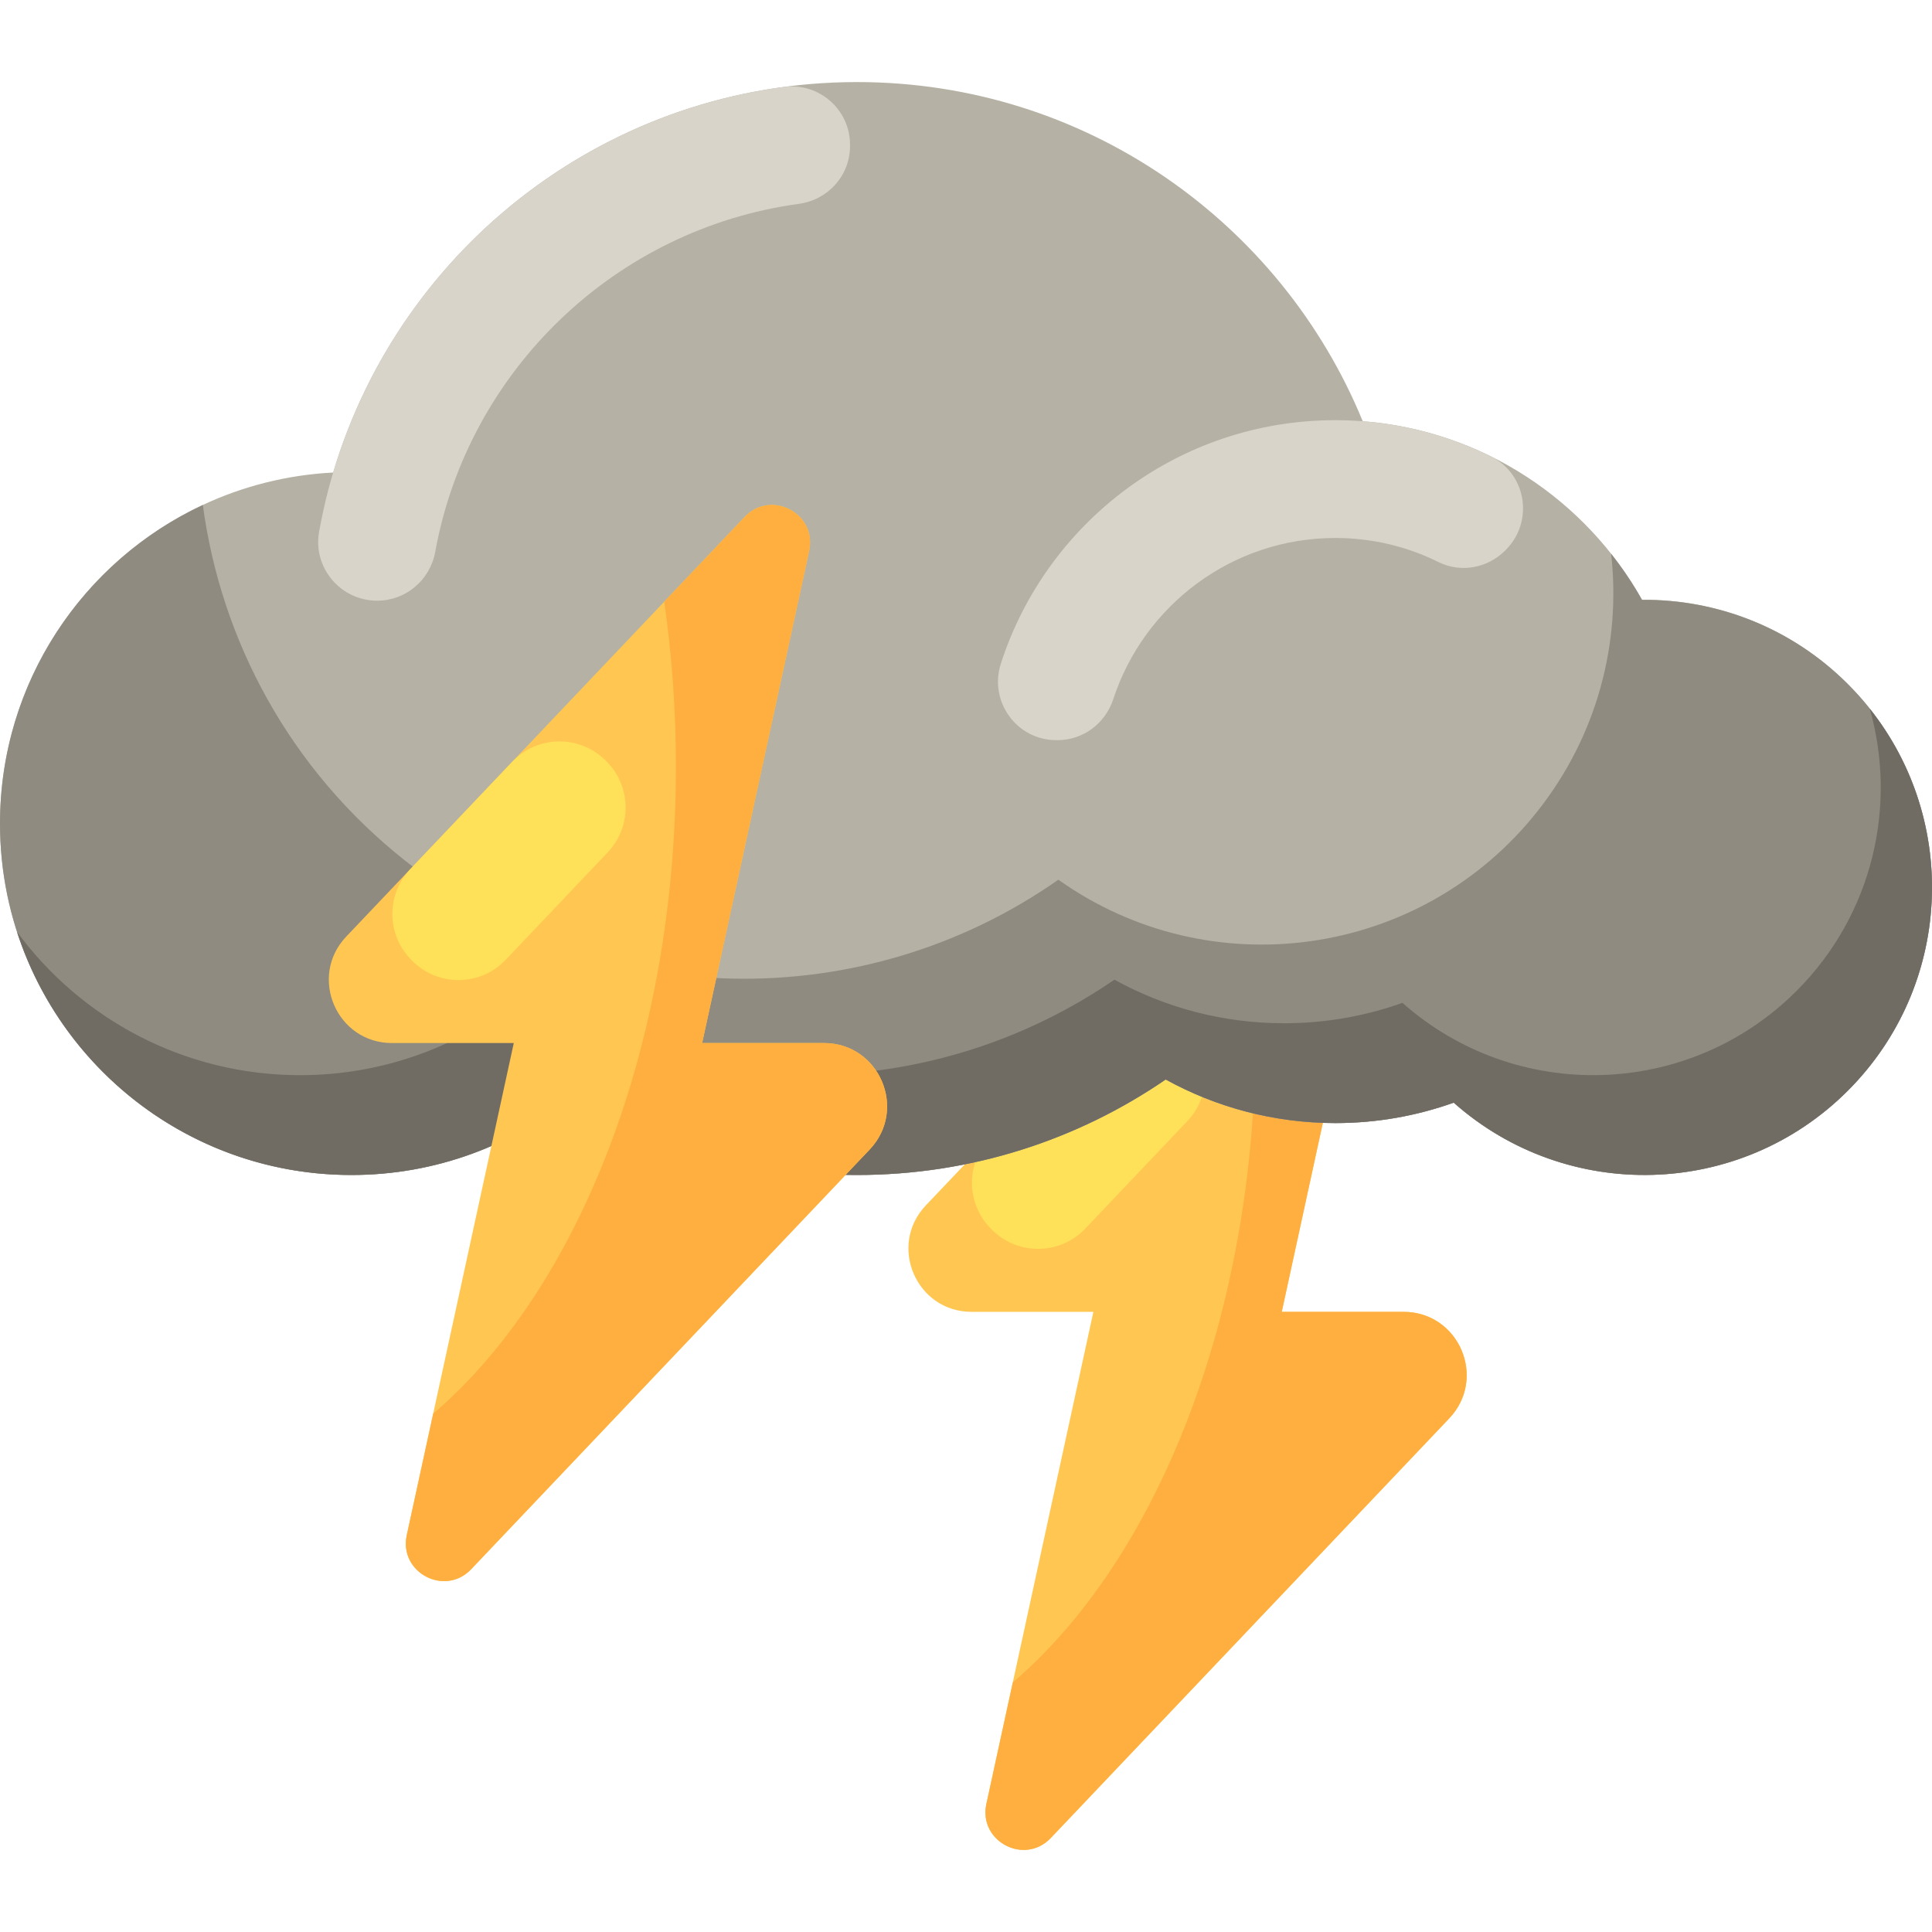
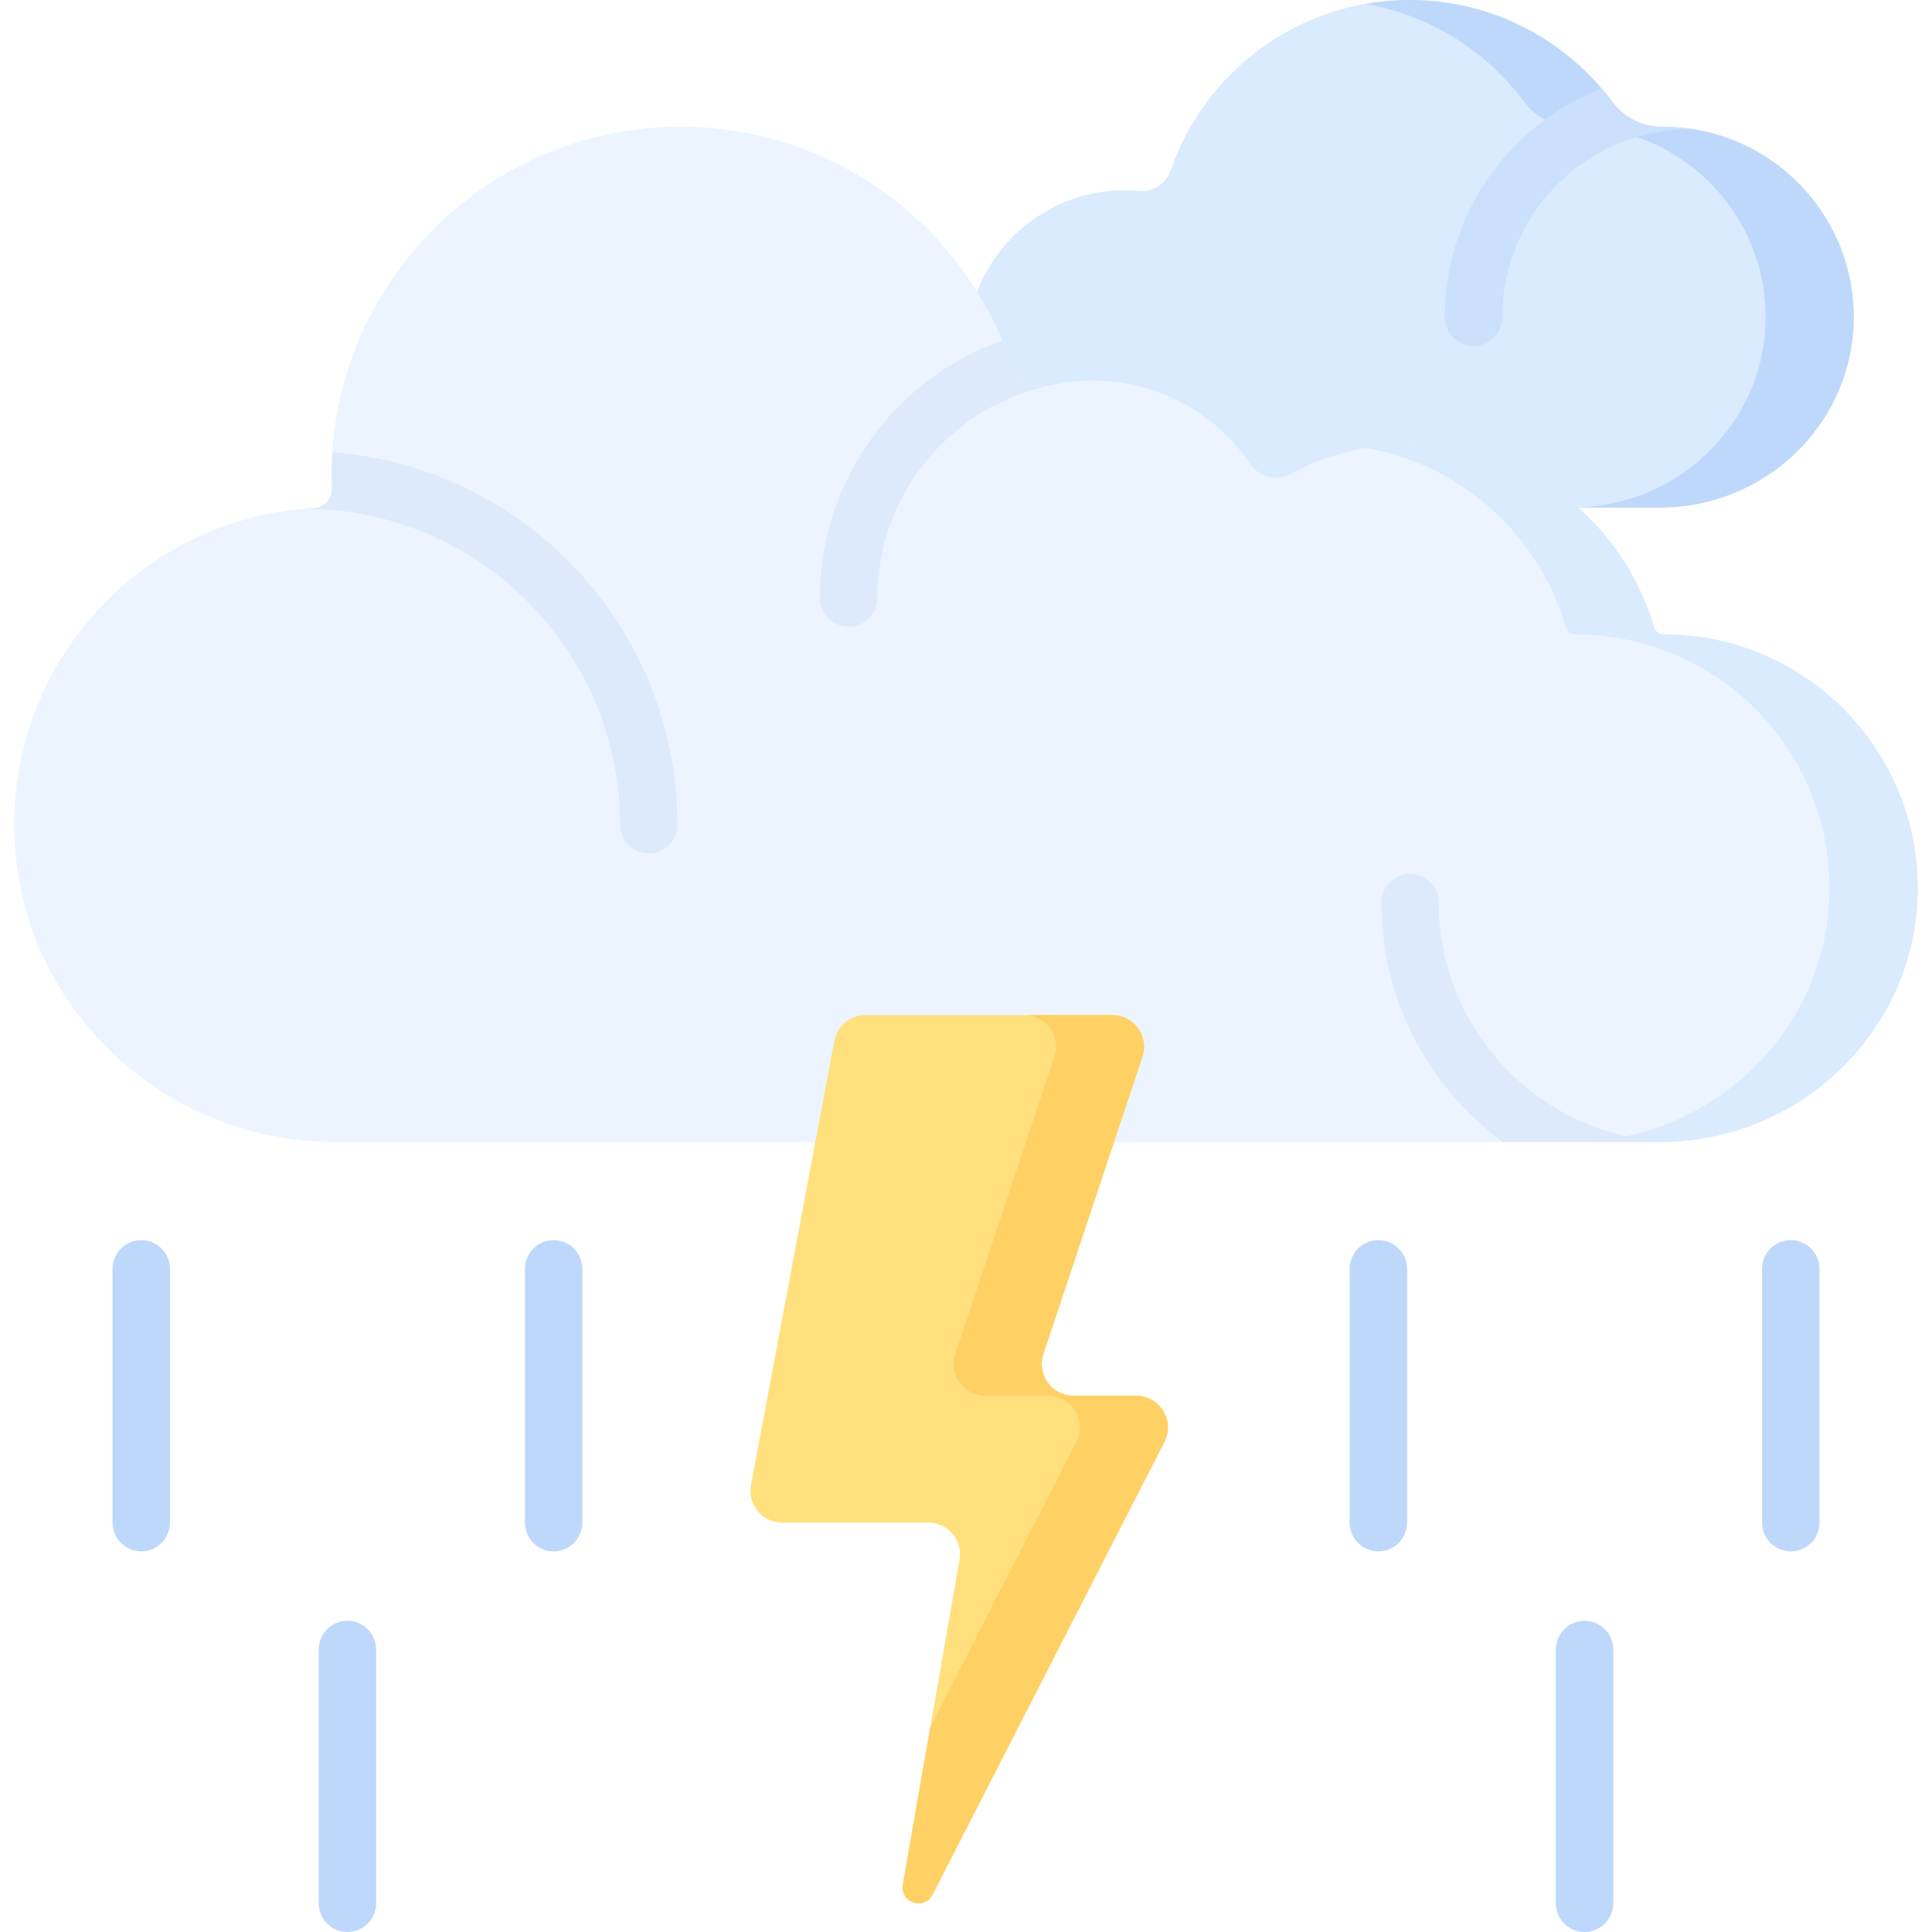
<svg xmlns="http://www.w3.org/2000/svg" id="Capa_1" enable-background="new 0 0 512 512" height="512" viewBox="0 0 512 512" width="512">
  <g>
+     <path d="m298.032 134.504c-24.154 0-43.535-20.724-41.792-45.225 1.431-20.112 17.362-36.563 37.42-38.616 2.823-.289 5.595-.294 8.292-.042 3.682.344 7.077-1.982 8.283-5.478 9.058-26.268 33.979-45.143 63.324-45.143 22.017 0 41.543 10.627 53.752 27.027 3.113 4.181 7.969 6.634 13.181 6.6.106-.001.212-.001.318-.001 28.143 0 50.903 23.049 50.432 51.301-.462 27.656-23.602 49.577-51.262 49.577z" fill="#daeaff" />
+     <path d="m440.811 33.626c-.106 0-.212 0-.318.001-5.213.034-10.069-2.419-13.181-6.6-12.209-16.4-31.736-27.027-53.753-27.027-3.976 0-7.866.358-11.651 1.022 17.159 3.023 32.065 12.576 42.061 26.004 3.113 4.181 7.969 6.634 13.181 6.6.106-.001.212-.001.319-.001 28.143 0 50.903 23.049 50.432 51.301-.462 27.656-23.602 49.577-51.262 49.577h23.342c27.66 0 50.8-21.921 51.262-49.577.471-28.251-22.289-51.3-50.432-51.3z" fill="#bed8fb" />
+     <path d="m448.549 34.216c-2.523-.388-5.107-.59-7.738-.59-.106 0-.212 0-.318.001-5.213.034-10.069-2.419-13.181-6.6-.917-1.232-1.88-2.427-2.878-3.591-24.28 9.443-41.541 33.051-41.541 60.629 0 4.204 3.408 7.611 7.611 7.611s7.612-3.408 7.612-7.611c0-27.469 22.348-49.817 49.817-49.817.208 0 .412-.015.616-.032z" fill="#cbe0fc" />
    <g>
      <g>
-         <path d="m371.945 347.652h-32.274l28.358-130.398c2.156-9.913-10.086-16.393-17.071-9.036l-105.595 111.212c-10.109 10.647-2.562 28.221 12.12 28.221h32.274l-28.357 130.398c-2.156 9.913 10.086 16.393 17.071 9.036l105.594-111.212c10.11-10.647 2.562-28.221-12.12-28.221z" fill="#ffc751" />
-         <path d="m384.066 375.872-105.601 111.213c-6.972 7.355-19.224.871-17.063-9.028l7.006-32.191c38.291-32.801 64.312-97.27 64.312-171.43 0-15.041-1.063-29.681-3.102-43.747l21.333-22.466c6.989-7.355 19.241-.889 17.08 9.028l-28.357 130.403h32.278c14.676.001 22.223 17.569 12.114 28.218z" fill="#ffaf40" />
-       </g>
-       <path d="m289.362 273.094-27.032 28.47c-6.445 6.788-6.307 17.475.312 24.094l.247.247c6.866 6.866 18.041 6.721 24.727-.32l27.033-28.472c6.474-6.819 6.305-17.569-.39-24.171-.083-.082-.166-.163-.248-.245-6.882-6.789-17.993-6.613-24.649.397z" fill="#ffe059" />
-     </g>
-     <g>
-       <path d="m489.676 181.266c-15.043-15.043-34.808-22.471-54.524-22.309-14.837-26.424-42.182-44.879-74.014-47.33-21.64-52.734-73.489-89.878-134.021-89.878-65.614 0-121.025 43.64-138.819 103.476-49.19 2.52-88.298 43.201-88.298 93.017 0 51.441 41.701 93.141 93.142 93.141 22.334 0 42.829-7.864 58.875-20.97 21.897 13.307 47.604 20.97 75.1 20.97 30.357 0 58.528-9.348 81.805-25.312 13.332 7.364 28.658 11.56 44.965 11.56 11.006 0 21.563-1.914 31.364-5.419 29.933 26.56 75.754 25.517 104.425-3.153 29.766-29.766 29.766-78.027 0-107.793z" fill="#b5b1a4" />
-       <path d="m489.678 289.062c-28.67 28.67-74.49 29.711-104.429 3.153-9.803 3.496-20.355 5.411-31.365 5.411-16.307 0-31.626-4.194-44.967-11.551-23.269 15.964-51.439 25.309-81.806 25.309-27.494 0-53.198-7.67-75.093-20.969-16.047 13.102-36.548 20.969-58.88 20.969-51.439 0-93.138-41.699-93.138-93.138 0-37.359 21.999-69.588 53.75-84.428 4.808 35.902 23.019 70.046 53.656 94.304 51.45 40.71 121.985 40.887 173.071 5.006 40.138 28.545 96.052 20.917 126.97-18.138 15.88-20.074 22.166-44.654 19.523-68.225 3.039 3.83 5.776 7.909 8.18 12.196 19.72-.166 39.482 7.264 54.53 22.301 29.761 29.773 29.761 78.027-.002 107.8z" fill="#8f8b81" />
-       <path d="m489.678 289.062c-28.67 28.67-74.49 29.711-104.429 3.153-9.803 3.496-20.355 5.411-31.365 5.411-16.307 0-31.626-4.194-44.967-11.551-23.269 15.964-51.439 25.309-81.806 25.309-27.494 0-53.198-7.67-75.093-20.969-16.047 13.102-36.548 20.969-58.88 20.969-41.418 0-76.519-27.036-88.622-64.416 16.952 23.029 44.259 37.963 75.041 37.963 22.332 0 42.833-7.867 58.88-20.969 21.895 13.3 47.599 20.969 75.093 20.969 30.366 0 58.537-9.345 81.806-25.309 13.341 7.357 28.66 11.551 44.966 11.551 11.01 0 21.562-1.915 31.365-5.411 29.939 26.557 75.759 25.517 104.429-3.153 20.251-20.261 26.724-49.077 19.408-74.802 23.791 29.929 21.845 73.574-5.826 101.255z" fill="#706c64" />
-       <g fill="#d8d4c9">
-         <path d="m398.87 145.909c.074-.074.148-.149.222-.223 7.389-7.421 5.483-20.014-3.896-24.673-12.446-6.183-26.47-9.662-41.313-9.662-41.44 0-76.552 27.064-88.639 64.48-3.24 10.029 4.162 20.319 14.702 20.319h.314c6.769 0 12.665-4.427 14.768-10.861 8.097-24.772 31.412-42.719 58.855-42.719 9.826 0 19.119 2.307 27.375 6.402 5.879 2.916 12.982 1.587 17.612-3.063z" />
-         <path d="m207.789 23.041c-62.404 8.321-112.245 56.38-123.229 117.907-1.7 9.523 5.726 18.242 15.4 18.242 7.591 0 14.027-5.47 15.381-12.939 8.706-48.013 47.691-85.612 96.398-92.233 7.721-1.05 13.534-7.539 13.534-15.331v-.311c-.001-9.343-8.226-16.57-17.484-15.335z" />
+         <path d="m440.942 168.13h-.023c-1.239 0-2.305-.833-2.652-2.023-8.146-27.974-33.974-48.416-64.577-48.416-11.443 0-22.212 2.867-31.642 7.911-3.696 1.977-8.284.944-10.634-2.527-9.067-13.393-24.397-22.197-41.788-22.197-4.067 0-8.021.484-11.808 1.395-4.104.987-8.34-1.218-9.665-5.225-12.18-36.838-46.889-63.421-87.811-63.421-51.071 0-92.471 41.401-92.471 92.471 0 1.16.03 2.312.078 3.46.048 1.136-.325 2.25-1.024 3.146l-.072.093c-.876 1.123-2.202 1.785-3.624 1.862-44.745 2.438-80.183 39.842-79.41 85.374.782 46.028 39.073 82.603 85.108 82.603h351.013c36.961 0 67.769-29.401 68.249-66.359.487-37.554-29.807-68.147-67.247-68.147z" fill="#ecf4ff" />
+         <path d="m440.942 168.13h-.023c-1.239 0-2.305-.833-2.652-2.023-8.146-27.974-33.974-48.416-64.577-48.416-11.443 0-22.212 2.867-31.642 7.911-3.696 1.977-8.284.944-10.634-2.527-9.067-13.393-24.397-22.197-41.788-22.197-4.067 0-8.021.484-11.808 1.395-4.104.987-8.34-1.218-9.665-5.225-12.18-36.838-46.889-63.421-87.811-63.421-51.071 0-92.471 41.401-92.471 92.471 0 1.16.03 2.312.078 3.46.048 1.136-.325 2.25-1.024 3.146l-.072.093c-.876 1.123-2.202 1.785-3.624 1.862-44.745 2.438-80.183 39.842-79.41 85.374.782 46.028 39.073 82.603 85.108 82.603h351.013c36.961 0 67.769-29.401 68.249-66.359.487-37.554-29.807-68.147-67.247-68.147z" fill="#ecf4ff" />
+         <path d="m440.942 168.13h-.023c-1.239 0-2.305-.833-2.652-2.023-8.146-27.974-33.974-48.416-64.577-48.416-3.979 0-7.874.354-11.663 1.019 25.347 4.439 45.813 23.065 52.898 47.398.346 1.189 1.413 2.023 2.652 2.023h.023c37.439 0 67.733 30.593 67.246 68.145-.479 36.958-31.288 66.359-68.249 66.359h23.342c36.961 0 67.769-29.401 68.249-66.359.488-37.553-29.806-68.146-67.246-68.146z" fill="#daeaff" />
+         <path d="m164.324 218.569c0 4.204 3.408 7.611 7.612 7.611s7.611-3.407 7.611-7.611c0-52.052-40.382-94.848-91.462-98.708-.137 2.062-.214 4.14-.214 6.236 0 1.16.03 2.312.078 3.46.048 1.136-.325 2.249-1.024 3.146l-.072.093c-.876 1.123-2.202 1.785-3.624 1.862-.675.037-1.34.107-2.011.159 45.884.359 83.106 37.784 83.106 83.752z" fill="#ddeafb" />
+         <g>
+           <path d="m276.979 102.427c-3.828.521-7.592-1.645-8.827-5.38-.764-2.311-1.618-4.582-2.555-6.809-28.111 9.93-48.315 36.756-48.315 68.224 0 4.204 3.408 7.611 7.611 7.611 4.204 0 7.612-3.407 7.612-7.611 0-27.15 19.045-50.156 44.473-55.994v-.041z" fill="#ddeafb" />
+         </g>
+         <path d="m381.302 239.187c0-4.204-3.408-7.611-7.612-7.611s-7.612 3.407-7.612 7.611c0 26.019 12.705 49.117 32.229 63.446h41.632c.815 0 1.623-.032 2.431-.06-33.884-1.257-61.068-29.199-61.068-63.386z" fill="#ddeafb" />
      </g>
    </g>
-     <g>
-       <g>
-         <path d="m218.346 276.418h-32.274l28.358-130.398c2.156-9.913-10.086-16.393-17.071-9.036l-105.595 111.213c-10.109 10.647-2.562 28.221 12.12 28.221h32.274l-28.358 130.397c-2.156 9.913 10.086 16.393 17.071 9.036l105.594-111.212c10.11-10.647 2.563-28.221-12.119-28.221z" fill="#ffc751" />
-         <path d="m230.467 304.638-105.602 111.214c-6.972 7.355-19.224.871-17.063-9.028l7.006-32.191c38.291-32.801 64.312-97.27 64.312-171.43 0-15.041-1.063-29.681-3.102-43.747l21.333-22.466c6.989-7.355 19.241-.889 17.08 9.028l-28.357 130.403h32.278c14.677 0 22.223 17.568 12.115 28.217z" fill="#ffaf40" />
-       </g>
-       <path d="m135.763 201.86-27.032 28.47c-6.445 6.788-6.307 17.475.312 24.094l.247.247c6.866 6.866 18.041 6.721 24.727-.32l27.033-28.472c6.474-6.819 6.305-17.569-.39-24.171-.083-.082-.166-.163-.248-.245-6.882-6.788-17.993-6.613-24.649.397z" fill="#ffe059" />
+     <path d="m229.351 269.007h65.425c5.738 0 9.79 5.621 7.975 11.065l-26.249 78.748c-1.814 5.443 2.237 11.065 7.975 11.065h16.619c6.285 0 10.347 6.645 7.482 12.239l-61.515 120.107c-2.308 4.102-8.583 1.891-7.809-2.752l15.028-86.117c.898-5.143-3.061-9.852-8.281-9.852h-38.716c-5.264 0-9.233-4.782-8.263-9.956l22.067-117.691c.745-3.975 4.216-6.856 8.262-6.856z" fill="#ffe07d" />
+     <path d="m301.095 369.885h-16.619c-5.738 0-9.789-5.621-7.975-11.065l26.249-78.748c1.814-5.443-2.237-11.065-7.975-11.065h-23.342c5.738 0 9.789 5.621 7.975 11.065l-26.249 78.748c-1.814 5.443 2.237 11.065 7.975 11.065h16.619c6.285 0 10.347 6.645 7.482 12.239l-38.683 75.529-7.299 41.827c-.774 4.643 5.502 6.854 7.809 2.752l61.515-120.107c2.865-5.595-1.197-12.24-7.482-12.24z" fill="#ffd064" />
+     <g fill="#bed8fb">
+       <path d="m37.432 328.648c-4.204 0-7.611 3.408-7.611 7.612v67.252c0 4.204 3.407 7.612 7.611 7.612s7.611-3.408 7.611-7.612v-67.252c.001-4.204-3.407-7.612-7.611-7.612z" />
+       <path d="m146.716 328.648c-4.204 0-7.612 3.408-7.612 7.612v67.252c0 4.204 3.407 7.612 7.612 7.612 4.204 0 7.611-3.408 7.611-7.612v-67.252c0-4.204-3.407-7.612-7.611-7.612z" />
+       <path d="m92.073 429.525c-4.204 0-7.612 3.408-7.612 7.612v67.252c0 4.204 3.407 7.612 7.612 7.612 4.204 0 7.611-3.408 7.611-7.612v-67.252c.001-4.204-3.407-7.612-7.611-7.612z" />
+       <path d="m419.927 429.525c-4.204 0-7.612 3.408-7.612 7.612v67.252c0 4.204 3.407 7.612 7.612 7.612 4.204 0 7.612-3.408 7.612-7.612v-67.252c-.001-4.204-3.408-7.612-7.612-7.612z" />
+       <path d="m365.284 328.648c-4.204 0-7.611 3.408-7.611 7.612v67.252c0 4.204 3.407 7.612 7.611 7.612s7.612-3.408 7.612-7.612v-67.252c0-4.204-3.407-7.612-7.612-7.612z" />
+       <path d="m474.568 328.648c-4.204 0-7.612 3.408-7.612 7.612v67.252c0 4.204 3.407 7.612 7.612 7.612 4.204 0 7.612-3.408 7.612-7.612v-67.252c-.001-4.204-3.408-7.612-7.612-7.612z" />
    </g>
  </g>
</svg>
